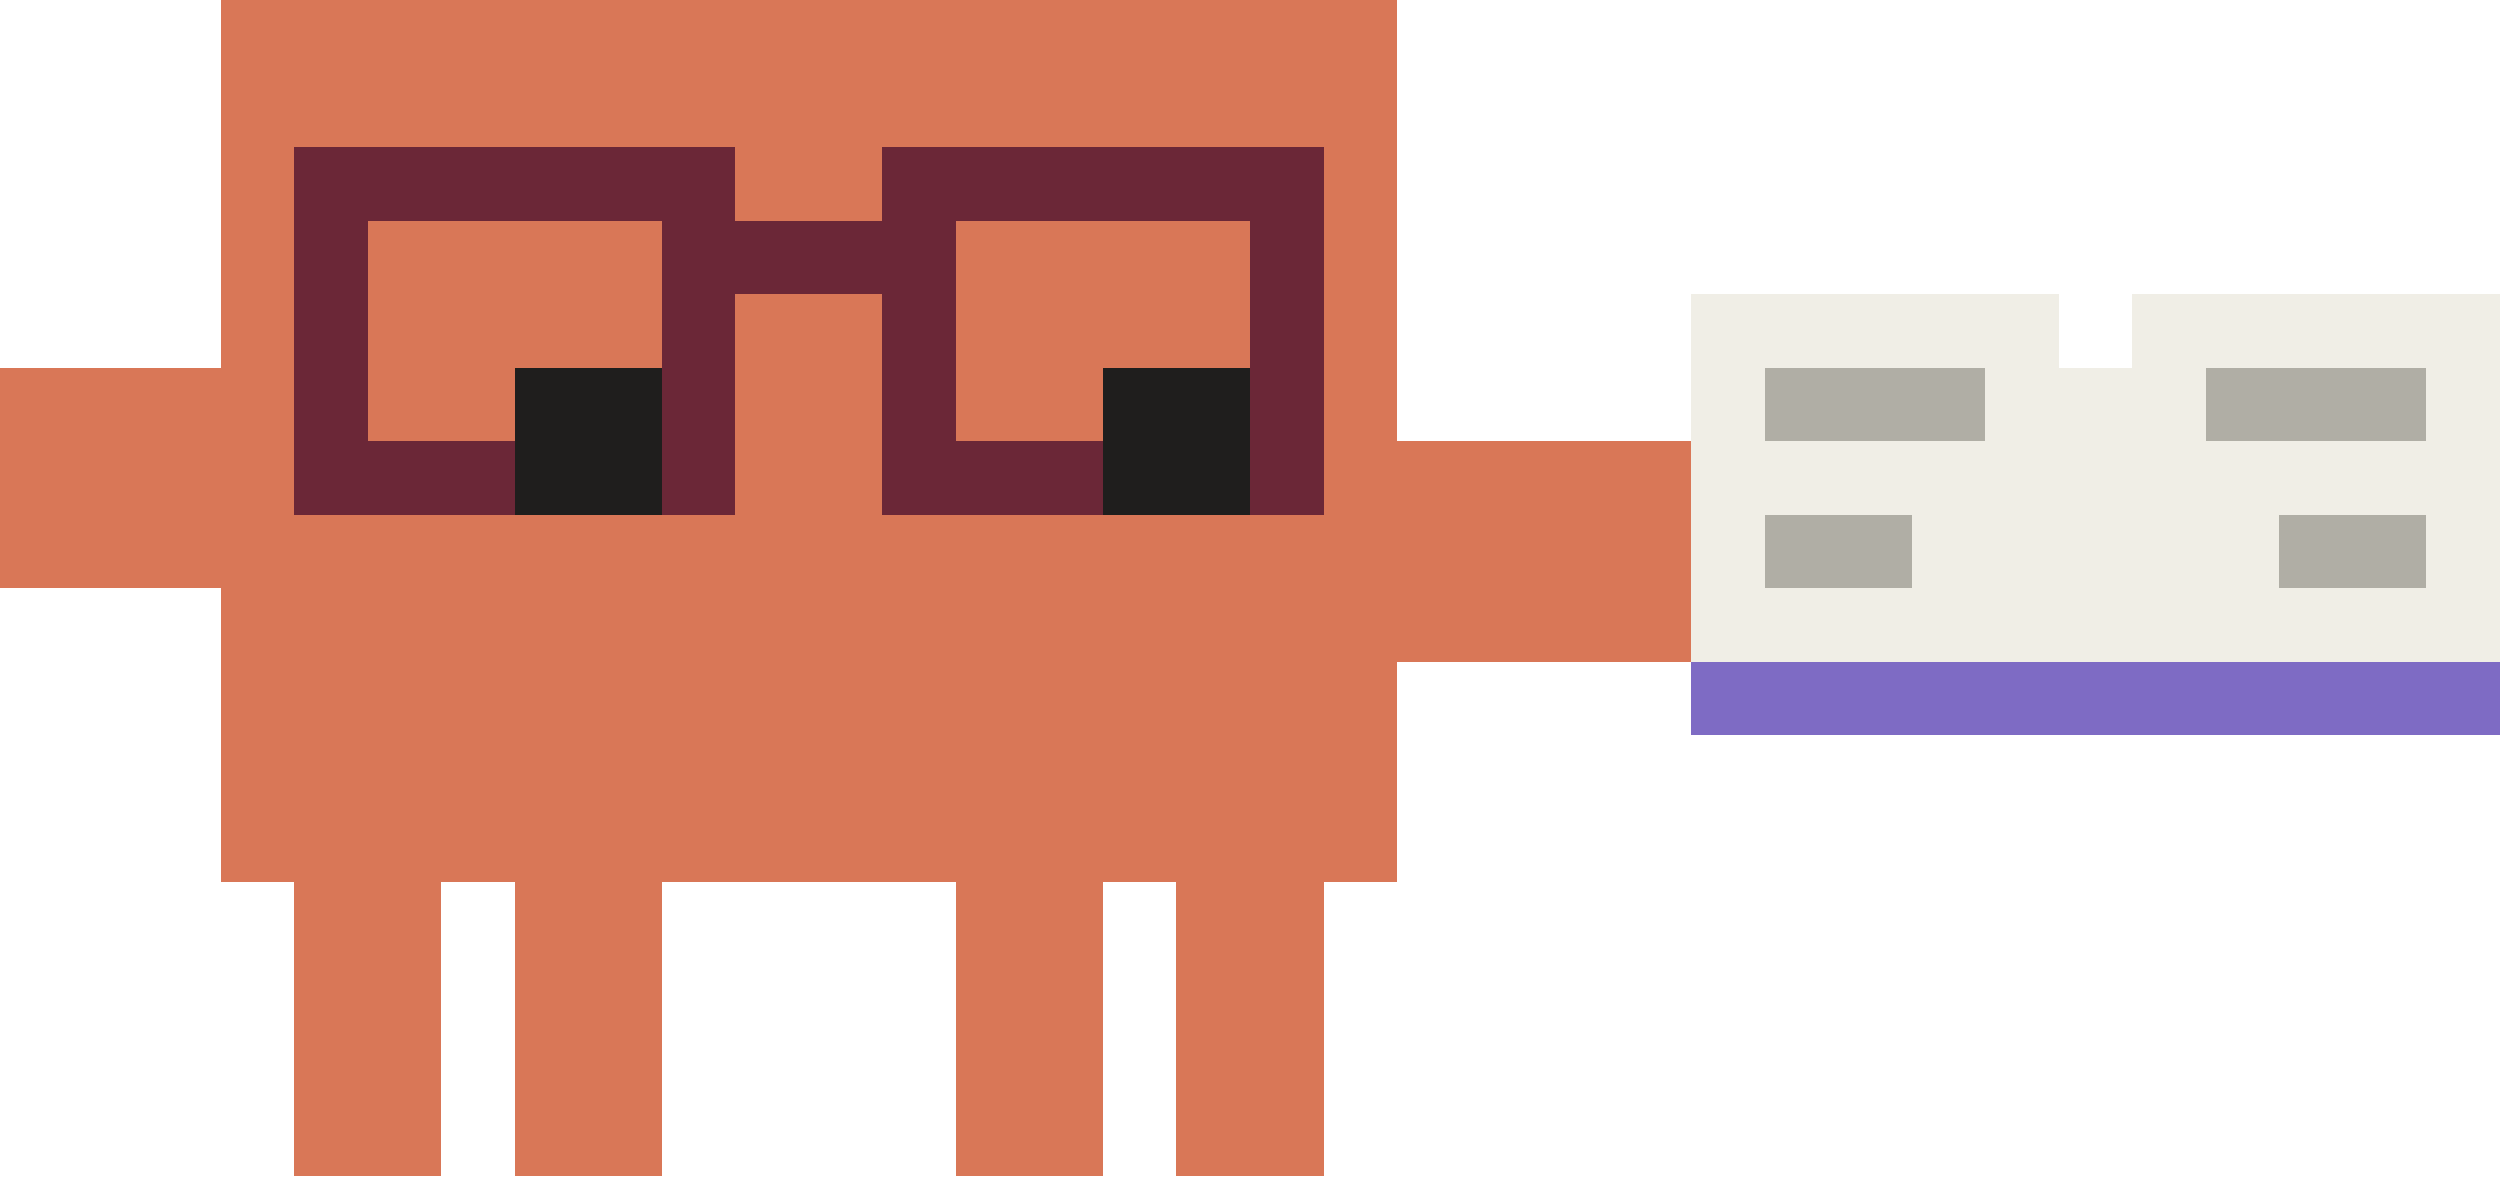
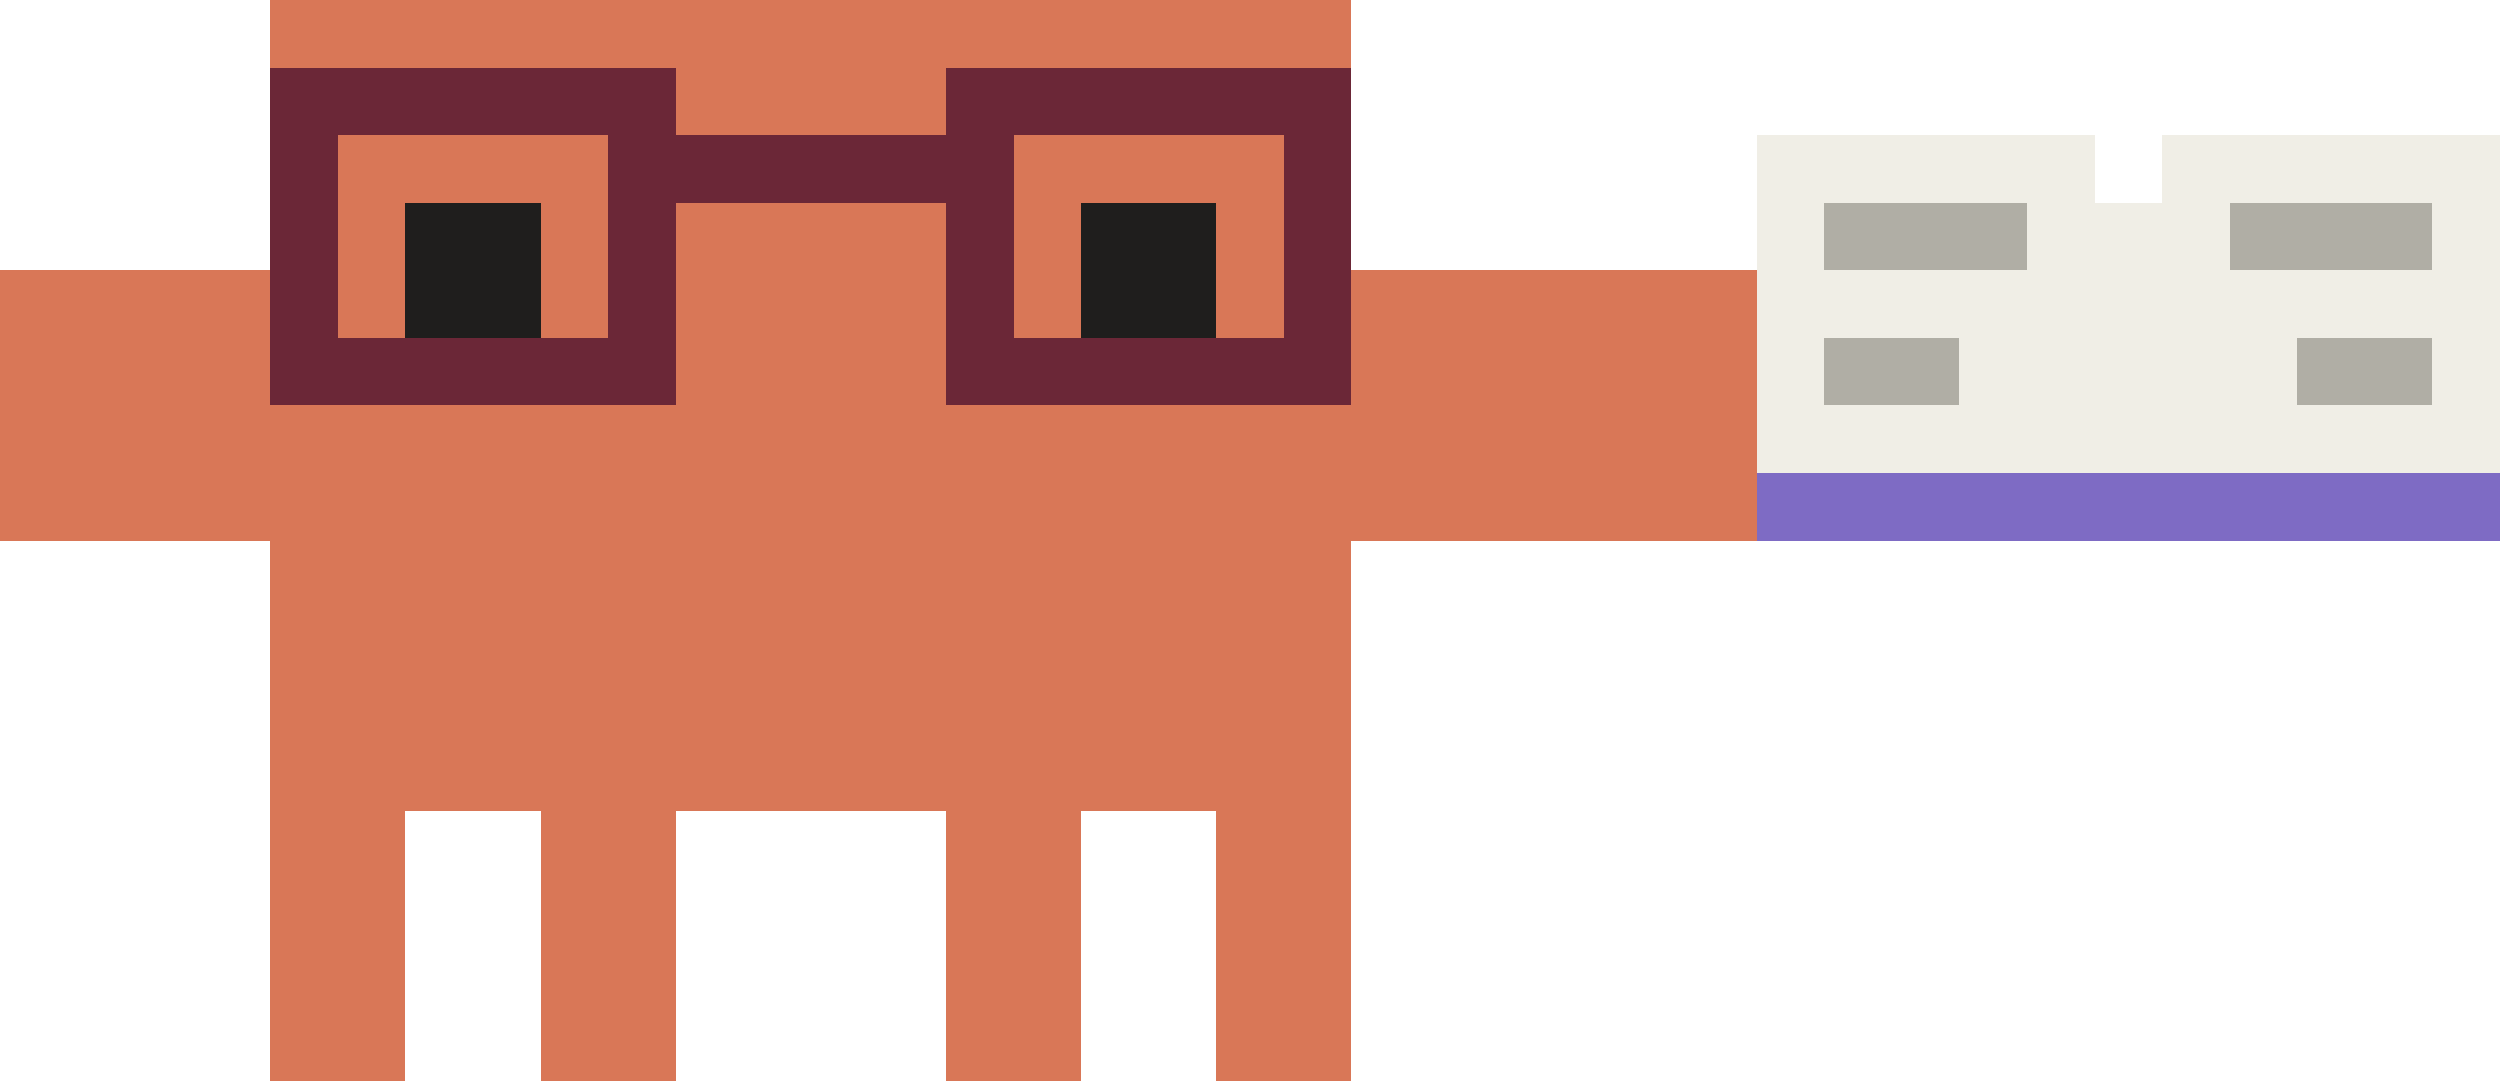
- <svg xmlns="http://www.w3.org/2000/svg" viewBox="0 0 34 16" width="544" height="256" shape-rendering="crispEdges">
-   <path fill="#D97757" d="M3 0h16v2h-16zM3 2h1v3h-1zM10 2h2v1h-2zM18 2h1v4h-1zM5 3h4v2h-4zM13 3h4v2h-4zM10 4h2v3h-2zM0 5h4v2h-4zM5 5h2v1h-2zM13 5h2v1h-2zM18 6h5v1h-5zM0 7h23v1h-23zM3 8h20v1h-20zM3 9h16v3h-16zM4 12h2v4h-2zM7 12h2v4h-2zM13 12h2v4h-2zM16 12h2v4h-2z" />
-   <path fill="#6B2737" d="M4 2h6v1h-6zM12 2h6v1h-6zM4 3h1v3h-1zM9 3h4v1h-4zM17 3h1v4h-1zM9 4h1v3h-1zM12 4h1v2h-1zM4 6h3v1h-3zM12 6h3v1h-3z" />
-   <path fill="#F0EEE6" d="M23 4h5v1h-5zM29 4h5v1h-5zM23 5h1v1h-1zM27 5h3v1h-3zM33 5h1v1h-1zM23 6h11v1h-11zM23 7h1v1h-1zM26 7h5v1h-5zM33 7h1v1h-1zM23 8h11v1h-11z" />
-   <path fill="#1F1E1D" d="M7 5h2v2h-2zM15 5h2v2h-2z" />
-   <path fill="#B0AEA5" d="M24 5h3v1h-3zM30 5h3v1h-3zM24 7h2v1h-2zM31 7h2v1h-2z" />
-   <path fill="#7E6BC4" d="M23 9h11v1h-11z" />
+ <svg xmlns="http://www.w3.org/2000/svg" viewBox="0 0 37 16" width="592" height="256" shape-rendering="crispEdges">
+   <path fill="#D97757" d="M4 0h16v1h-16zM10 1h4v1h-4zM5 2h4v1h-4zM15 2h4v1h-4zM5 3h1v2h-1zM8 3h1v2h-1zM10 3h4v3h-4zM15 3h1v2h-1zM18 3h1v2h-1zM0 4h4v2h-4zM20 4h6v2h-6zM0 6h26v2h-26zM4 8h16v4h-16zM4 12h2v4h-2zM8 12h2v4h-2zM14 12h2v4h-2zM18 12h2v4h-2z" />
+   <path fill="#6B2737" d="M4 1h6v1h-6zM14 1h6v1h-6zM4 2h1v3h-1zM9 2h6v1h-6zM19 2h1v3h-1zM9 3h1v2h-1zM14 3h1v2h-1zM4 5h6v1h-6zM14 5h6v1h-6z" />
+   <path fill="#F0EEE6" d="M26 2h5v1h-5zM32 2h5v1h-5zM26 3h1v1h-1zM30 3h3v1h-3zM36 3h1v1h-1zM26 4h11v1h-11zM26 5h1v1h-1zM29 5h5v1h-5zM36 5h1v1h-1zM26 6h11v1h-11z" />
+   <path fill="#1F1E1D" d="M6 3h2v2h-2zM16 3h2v2h-2z" />
+   <path fill="#B0AEA5" d="M27 3h3v1h-3zM33 3h3v1h-3zM27 5h2v1h-2zM34 5h2v1h-2z" />
+   <path fill="#7E6BC4" d="M26 7h11v1h-11z" />
</svg>
